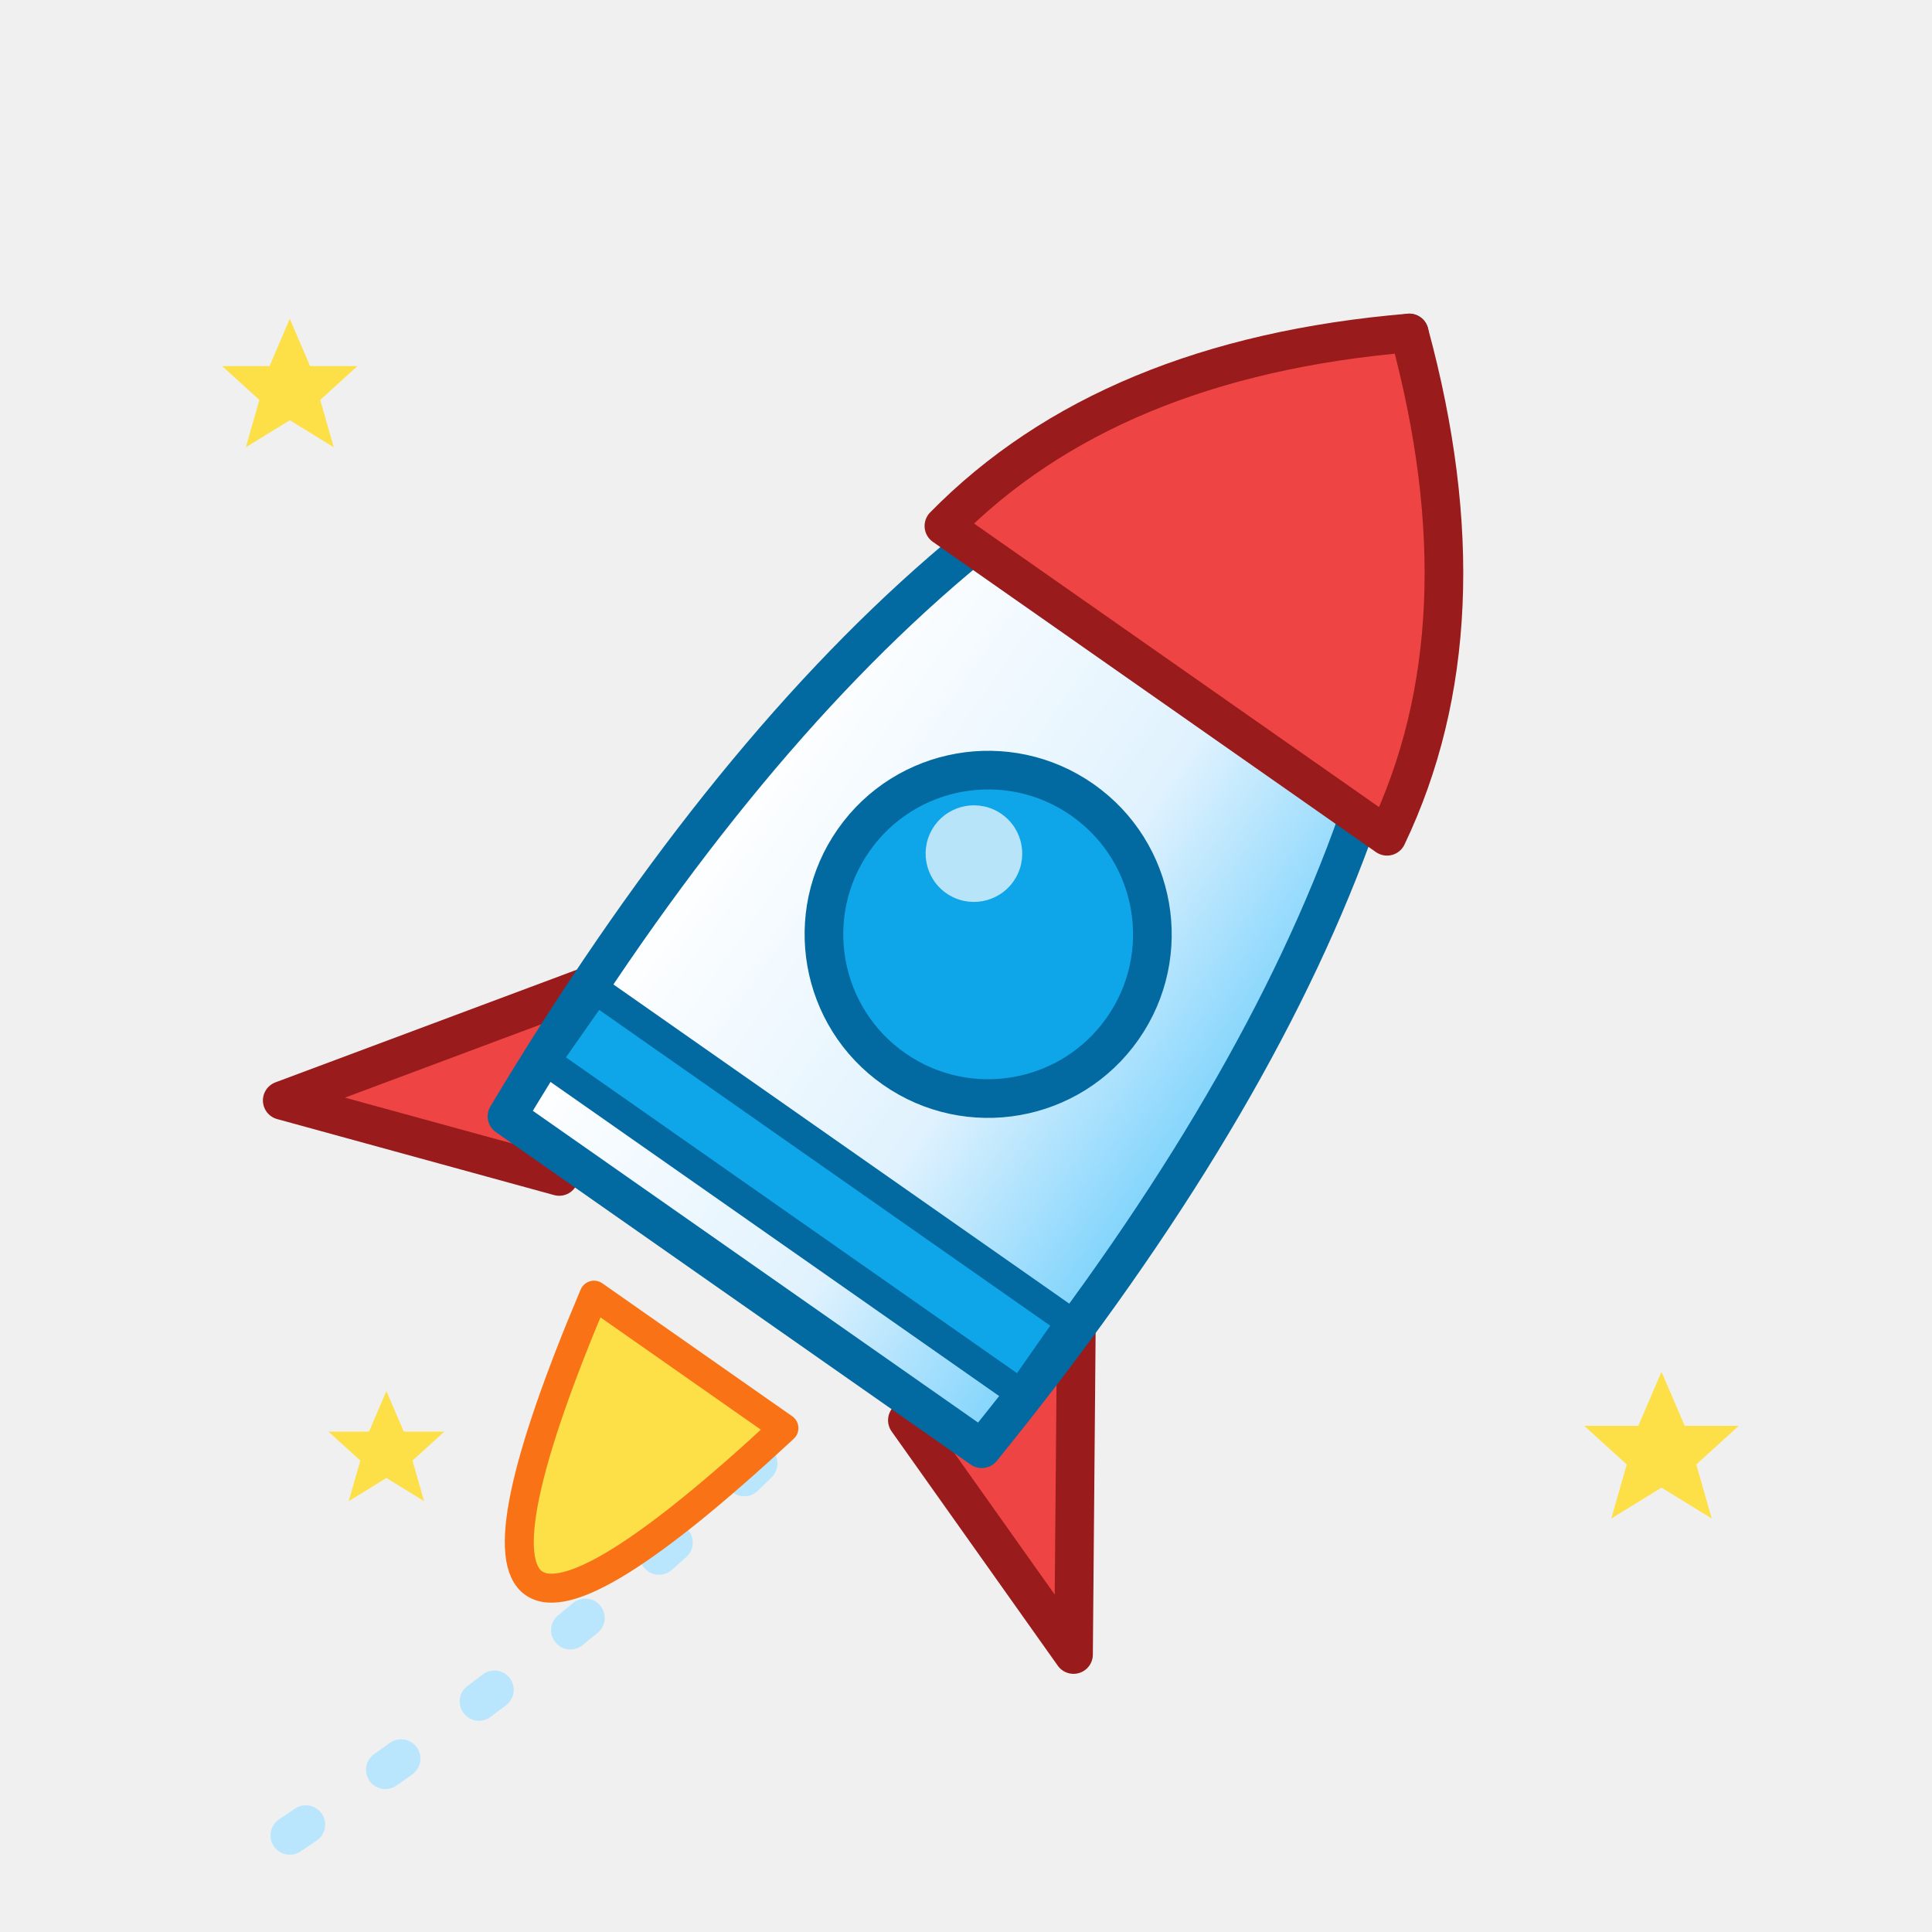
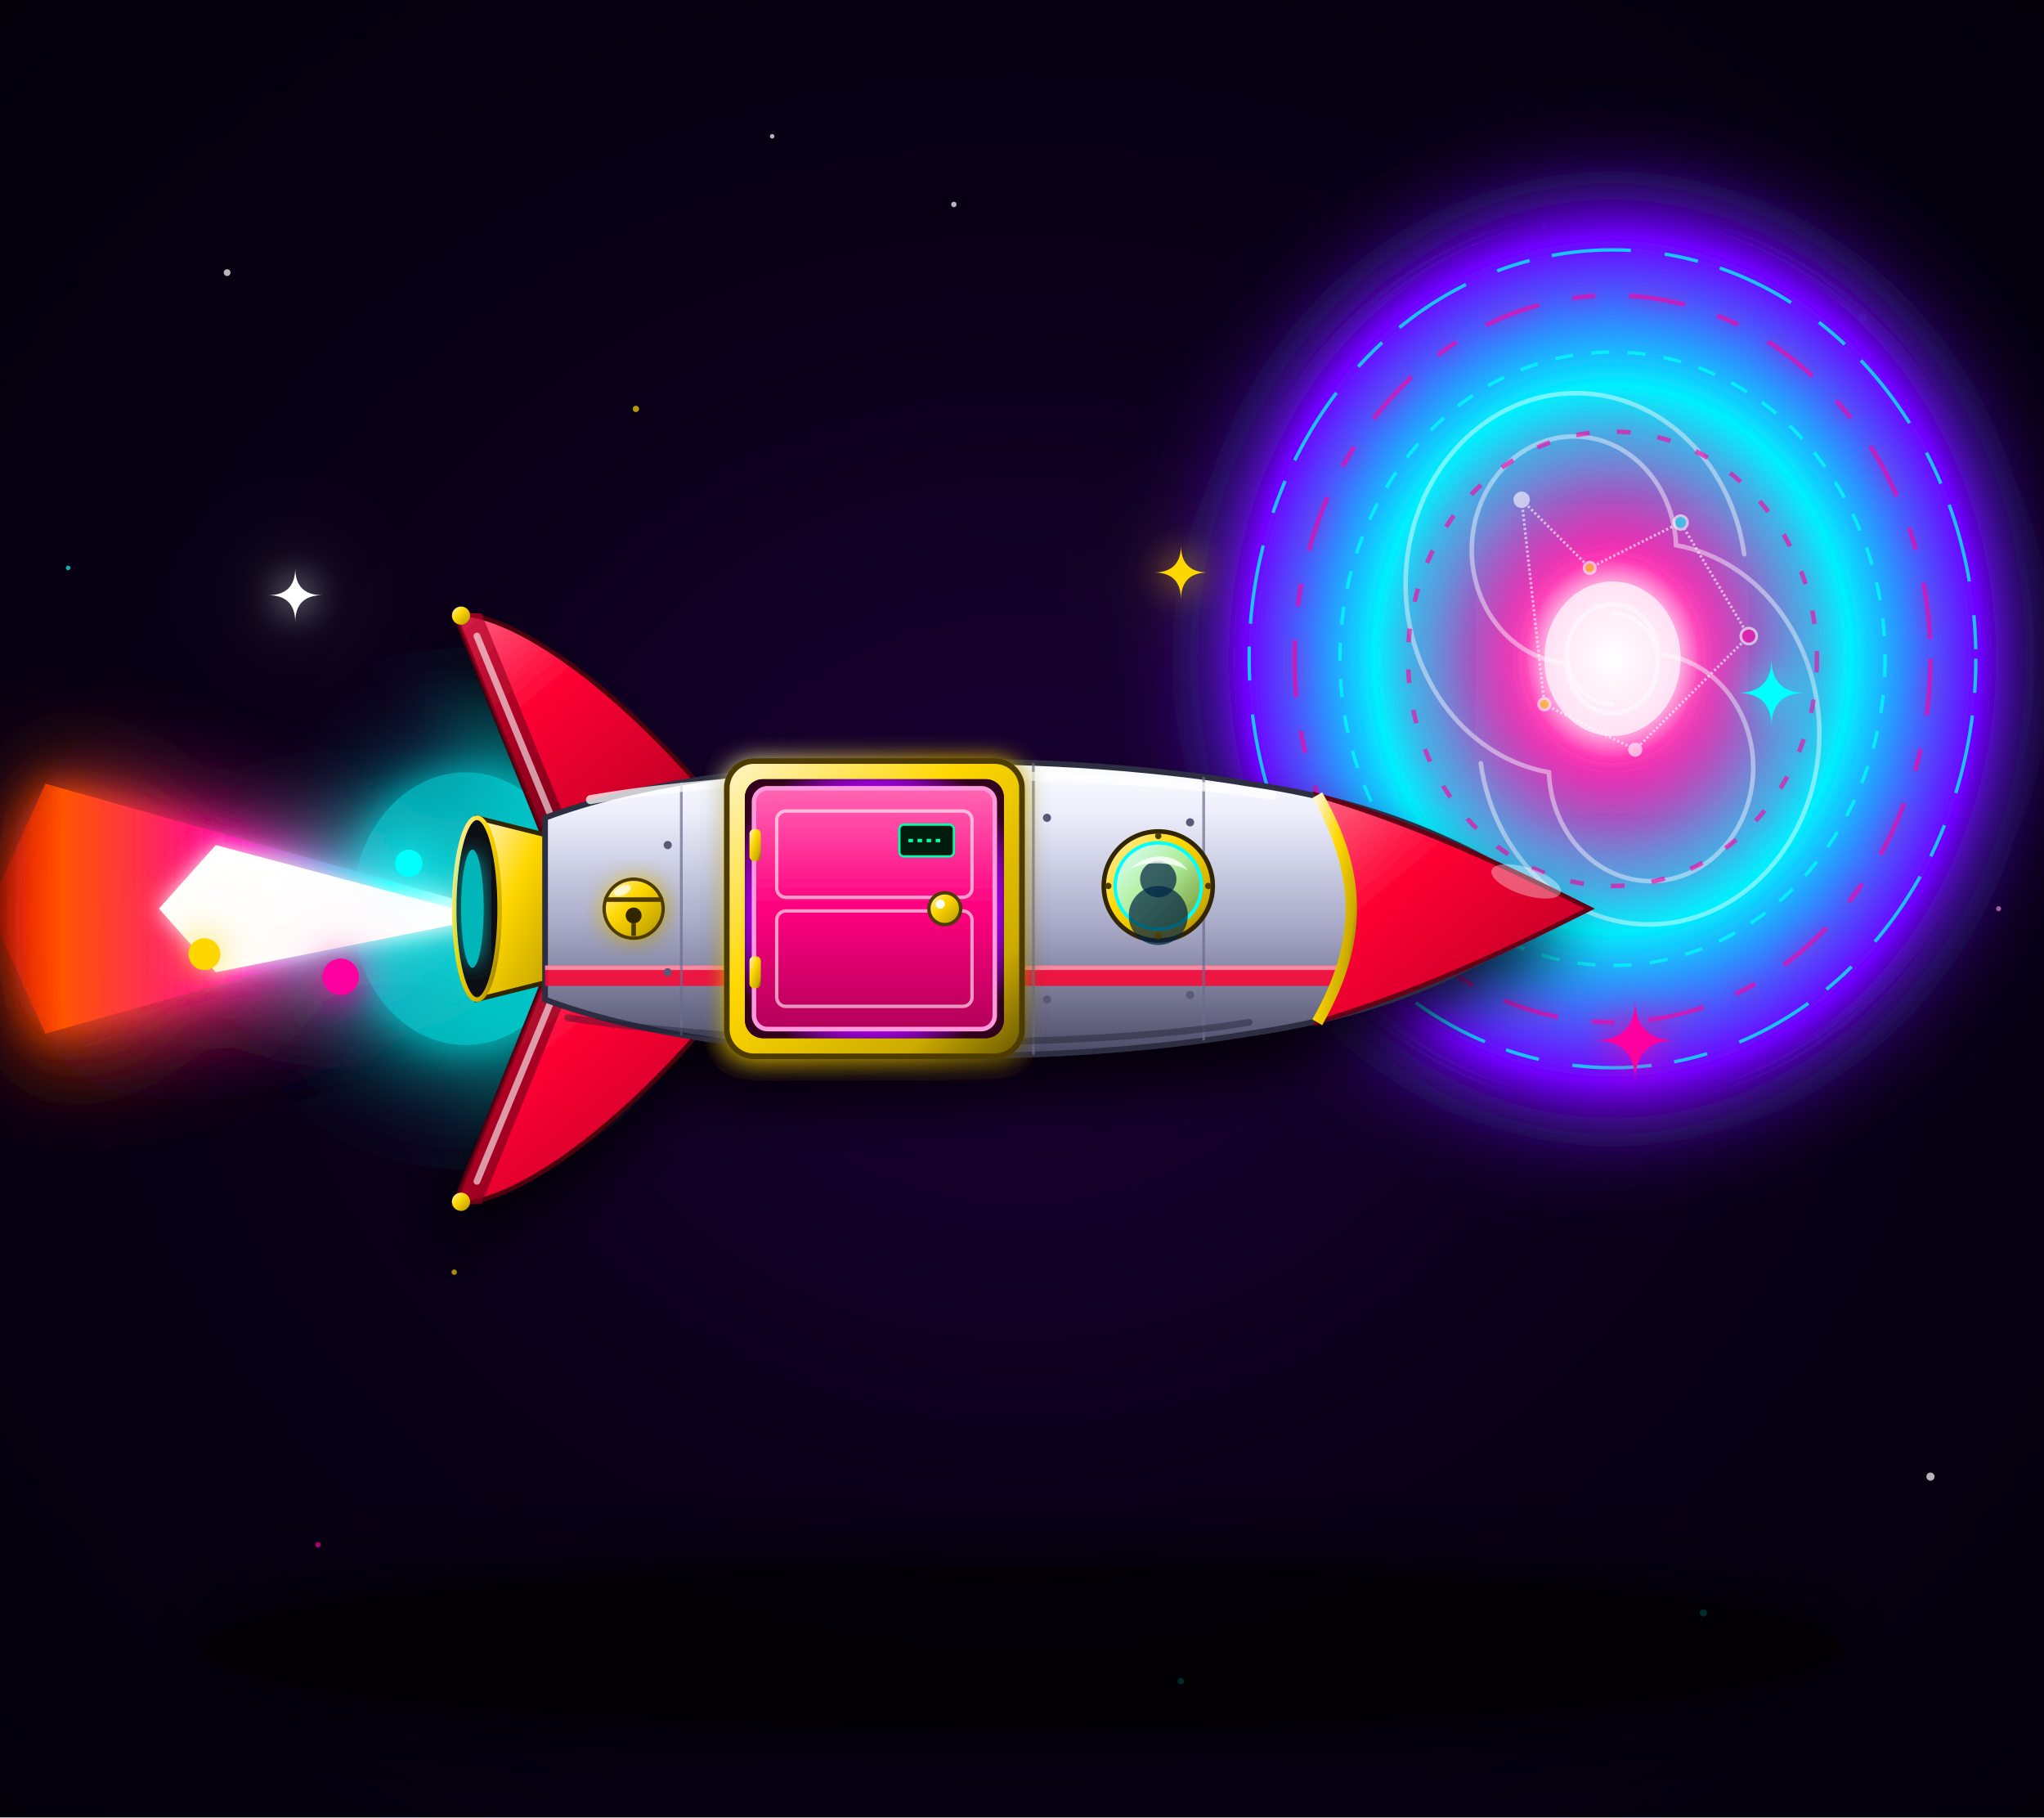
- <svg xmlns="http://www.w3.org/2000/svg" viewBox="0 0 200 200" width="200" height="200" role="img" aria-label="Rocket">
+ <svg xmlns="http://www.w3.org/2000/svg" viewBox="0 0 900 800" width="100%" height="100%" role="img" aria-labelledby="t d">
  <defs>
-     <linearGradient id="rb" x1="0" x2="1">
-       <stop offset="0" stop-color="#fff" />
-       <stop offset=".6" stop-color="#E0F2FE" />
-       <stop offset="1" stop-color="#7DD3FC" />
-     </linearGradient>
-     <path id="st" d="M0-10L3-3 10-3 4.5 2 6.5 9 0 5-6.5 9-4.5 2-10-3-3-3Z" />
+     <radialGradient id="spaceBg" cx="50%" cy="50%" r="75%">
+       <stop offset="0%" stop-color="#1c0038" />
+       <stop offset="45%" stop-color="#0a0018" />
+       <stop offset="100%" stop-color="#020008" />
+     </radialGradient>
+     <radialGradient id="portalTunnel" cx="50%" cy="50%" r="50%">
+       <stop offset="0%" stop-color="#ffffff" />
+       <stop offset="20%" stop-color="#ff00a0" />
+       <stop offset="55%" stop-color="#00f0ff" />
+       <stop offset="85%" stop-color="#7000ff" />
+       <stop offset="100%" stop-color="#000" stop-opacity="0" />
+     </radialGradient>
+     <linearGradient id="rocketRed" x1="0" y1="0" x2="1" y2="1">
+       <stop offset="0%" stop-color="#ff6685" />
+       <stop offset="35%" stop-color="#ff0033" />
+       <stop offset="75%" stop-color="#cc0029" />
+       <stop offset="100%" stop-color="#660014" />
+     </linearGradient>
+     <linearGradient id="rocketRedDark" x1="0" y1="0" x2="1" y2="1">
+       <stop offset="0%" stop-color="#c4002a" />
+       <stop offset="100%" stop-color="#4d000f" />
+     </linearGradient>
+     <linearGradient id="rocketHull" x1="0" y1="0" x2="0" y2="1">
+       <stop offset="0%" stop-color="#ffffff" />
+       <stop offset="18%" stop-color="#eceefc" />
+       <stop offset="55%" stop-color="#a9abc9" />
+       <stop offset="100%" stop-color="#4a4a66" />
+     </linearGradient>
+     <linearGradient id="goldAccent" x1="0" y1="0" x2="1" y2="1">
+       <stop offset="0%" stop-color="#fff5cc" />
+       <stop offset="40%" stop-color="#ffd700" />
+       <stop offset="80%" stop-color="#ccab00" />
+       <stop offset="100%" stop-color="#665500" />
+     </linearGradient>
+     <linearGradient id="doorPink" x1="0" y1="0" x2="0" y2="1">
+       <stop offset="0%" stop-color="#ff66b3" />
+       <stop offset="50%" stop-color="#ff007f" />
+       <stop offset="100%" stop-color="#b30059" />
+     </linearGradient>
+     <linearGradient id="plasmaFlame" x1="1" y1="0" x2="0" y2="0">
+       <stop offset="0%" stop-color="#ffffff" />
+       <stop offset="20%" stop-color="#00ffff" />
+       <stop offset="50%" stop-color="#ff00aa" />
+       <stop offset="85%" stop-color="#ff5500" />
+       <stop offset="100%" stop-color="#ff0000" stop-opacity="0" />
+     </linearGradient>
+     <linearGradient id="glassTint" x1="0" y1="0" x2="1" y2="1">
+       <stop offset="0%" stop-color="#e6ffff" stop-opacity=".9" />
+       <stop offset="50%" stop-color="#80ffff" stop-opacity=".6" />
+       <stop offset="100%" stop-color="#008080" stop-opacity=".4" />
+     </linearGradient>
+     <linearGradient id="streak" x1="1" y1="0" x2="0" y2="0">
+       <stop offset="0" stop-color="#fff" stop-opacity=".9" />
+       <stop offset="1" stop-color="#fff" stop-opacity="0" />
+     </linearGradient>
+     <radialGradient id="hatchGlow" cx="50%" cy="50%" r="60%">
+       <stop offset="0%" stop-color="#ffffff" />
+       <stop offset="35%" stop-color="#00f0ff" />
+       <stop offset="75%" stop-color="#b000ff" />
+       <stop offset="100%" stop-color="#33001a" />
+     </radialGradient>
+     <filter id="intenseGlow" x="-50%" y="-50%" width="200%" height="200%">
+       <feGaussianBlur stdDeviation="8" result="b1" />
+       <feGaussianBlur stdDeviation="22" result="b2" />
+       <feMerge>
+         <feMergeNode in="b2" />
+         <feMergeNode in="b1" />
+         <feMergeNode in="SourceGraphic" />
+       </feMerge>
+     </filter>
+     <filter id="softGlow" x="-30%" y="-30%" width="160%" height="160%">
+       <feGaussianBlur stdDeviation="5" result="blur" />
+       <feComposite in="SourceGraphic" in2="blur" operator="over" />
+     </filter>
+     <filter id="blur4" x="-30%" y="-30%" width="160%" height="160%">
+       <feGaussianBlur stdDeviation="4" />
+     </filter>
+     <filter id="dropShadow" x="-20%" y="-20%" width="140%" height="140%">
+       <feDropShadow dx="-8" dy="16" stdDeviation="14" flood-color="#000" flood-opacity=".85" />
+     </filter>
+     <clipPath id="hullClip">
+       <path d="M240,360 C320,330 460,330 550,345 C620,355 660,380 690,400 C660,420 620,445 550,455 C460,470 320,470 240,440 Z" />
+     </clipPath>
+     <clipPath id="hatchClip">
+       <rect x="8" y="8" width="114" height="114" rx="8" />
+     </clipPath>
  </defs>
-   <g fill="#FDE047">
-     <use href="#st" transform="translate(30 40) scale(.7)">
-       <animate attributeName="opacity" values="0;1;0" dur="2s" repeatCount="indefinite" />
-     </use>
-     <use href="#st" transform="translate(172 150) scale(.8)">
-       <animate attributeName="opacity" values="1;0;1" dur="2.6s" repeatCount="indefinite" />
-     </use>
-     <use href="#st" transform="translate(40 150) scale(.6)">
-       <animate attributeName="opacity" values="0;1;0" dur="3s" repeatCount="indefinite" />
-     </use>
-   </g>
-   <g fill="none" stroke="#BAE6FD" stroke-width="4" stroke-linecap="round" stroke-dasharray="2 10">
-     <path d="M30 190Q60 170 80 150" />
-   </g>
-   <g transform="rotate(35 100 100)">
-     <animateTransform additive="sum" attributeName="transform" type="translate" values="0 0;0 -5;0 0" dur="1.4s" repeatCount="indefinite" />
-     <g transform="translate(100 150)">
-       <path d="M-12 0Q0 56 12 0Z" fill="#FDE047" stroke="#F97316" stroke-width="3" stroke-linejoin="round">
-         <animateTransform attributeName="transform" type="scale" values="1 .7;1 1.25;1 .7" dur=".3s" repeatCount="indefinite" />
-       </path>
-     </g>
-     <path d="M72 120L50 152L78 142Z" fill="#EF4444" stroke="#991B1B" stroke-width="4" stroke-linejoin="round" />
-     <path d="M128 120L150 152L122 142Z" fill="#EF4444" stroke="#991B1B" stroke-width="4" stroke-linejoin="round" />
-     <path d="M100 20Q136 56 130 140H70Q64 56 100 20Z" fill="url(#rb)" stroke="#0369A1" stroke-width="4" stroke-linejoin="round" />
-     <path d="M100 20Q124 40 128 64H72Q76 40 100 20Z" fill="#EF4444" stroke="#991B1B" stroke-width="4" stroke-linejoin="round" />
-     <circle cx="100" cy="96" r="17" fill="#0EA5E9" stroke="#0369A1" stroke-width="4" />
-     <circle cx="94" cy="90" r="5" fill="#fff" opacity=".7" />
-     <rect x="70" y="124" width="60" height="9" fill="#0EA5E9" stroke="#0369A1" stroke-width="3" />
+   <style>
+     /* SVG children pivot on their own box unless told otherwise */
+     .pv { transform-box: fill-box; transform-origin: center; }
+ 
+     /* ---- Rocket drifts and banks ---- */
+     .rocket-ship { animation: rocketFlight 3.5s ease-in-out infinite alternate; transform-origin: 450px 400px; }
+     @keyframes rocketFlight {
+       0%   { transform: translate(-6px, 14px)  rotate(-1deg); }
+       100% { transform: translate(8px, -16px)  rotate(2deg); }
+     }
+     /* shadow shrinks as the rocket rises, grows as it sinks */
+     .ground-shadow { animation: shadow 3.5s ease-in-out infinite alternate; }
+     @keyframes shadow { 0% { transform: scale(1.04); opacity: .8; } 100% { transform: scale(.88); opacity: .55; } }
+ 
+     /* ---- Engine: flame stretches rearwards from the nozzle (pinned at x=210) ---- */
+     .thrust-flame { animation: flamePulse .14s ease-in-out infinite alternate; transform-origin: 215px 400px; }
+     .thrust-core  { animation: flamePulse .1s ease-in-out infinite alternate-reverse; transform-origin: 215px 400px; }
+     @keyframes flamePulse {
+       0%   { transform: scale(.85, .94); opacity: .85; }
+       100% { transform: scale(1.12, 1.06); opacity: 1; }
+     }
+     .engine-halo { animation: halo .6s ease-in-out infinite alternate; }
+     @keyframes halo { 0% { opacity: .5; } 100% { opacity: .95; } }
+ 
+     .trail-particle { animation: particleFly 2.5s linear infinite; }
+     .d1 { animation-delay: .6s; } .d2 { animation-delay: 1.2s; } .d3 { animation-delay: 1.8s; }
+     @keyframes particleFly {
+       0%   { transform: translate(0,0) scale(1);        opacity: .9; }
+       100% { transform: translate(-260px,40px) scale(.2); opacity: 0; }
+     }
+ 
+     /* ---- Portal ---- */
+     .spin-cw  { animation: spinCW 20s linear infinite; }
+     .spin-ccw { animation: spinCCW 14s linear infinite; }
+     .spin-fast{ animation: spinCW 7s linear infinite; }
+     @keyframes spinCW  { to { transform: rotate(360deg); } }
+     @keyframes spinCCW { to { transform: rotate(-360deg); } }
+     .vortex { animation: vortex 3.2s ease-in-out infinite alternate; }
+     @keyframes vortex { 0% { transform: scale(.94); opacity: .8; } 100% { transform: scale(1.06); opacity: 1; } }
+     .constellation { stroke-dasharray: 1; animation: draw 6s ease-in-out infinite; }
+     @keyframes draw { 0% { stroke-dashoffset: 1; } 45%, 80% { stroke-dashoffset: 0; } 100% { stroke-dashoffset: -1; } }
+ 
+     /* ---- Hatch: swings on a hinge at its left edge, revealing the portal behind it ---- */
+     .door-hatch { transform-box: fill-box; transform-origin: left center; animation: hatch 6s cubic-bezier(.6,0,.35,1) infinite alternate; }
+     @keyframes hatch {
+       0%, 20%   { transform: scaleX(1)   skewY(0deg); }
+       80%, 100% { transform: scaleX(.22) skewY(-9deg); }
+     }
+     .hatch-glow { animation: hatchGlow 6s ease-in-out infinite alternate; }
+     @keyframes hatchGlow { 0%, 20% { opacity: .25; } 80%, 100% { opacity: 1; } }
+     .keypad { animation: blink 1s steps(2) infinite; }
+     @keyframes blink { 50% { opacity: .2; } }
+ 
+     /* ---- Ambient ---- */
+     .s1 { animation: twinkle 1.4s ease-in-out infinite alternate; }
+     .s2 { animation: twinkle 2.2s ease-in-out infinite alternate .6s; }
+     .s3 { animation: twinkle 2.8s ease-in-out infinite alternate 1.1s; }
+     @keyframes twinkle { 0% { opacity: .2; transform: scale(.6); } 100% { opacity: 1; transform: scale(1.4); } }
+ 
+     /* speed streaks sell the forward motion */
+     .streak { animation: streak 1.6s linear infinite; }
+     @keyframes streak { 0% { transform: translateX(0); opacity: 0; } 15% { opacity: .8; } 100% { transform: translateX(-980px); opacity: 0; } }
+ 
+     @media (prefers-reduced-motion: reduce) {
+       * { animation: none !important; }
+       .streak { opacity: 0; }
+       .door-hatch { transform: scaleX(.3) skewY(-8deg); }
+     }
+   </style>
+   <rect width="900" height="800" fill="url(#spaceBg)" />
+   <g opacity=".7">
+     <circle class="pv s1" cx="100" cy="120" r="1.5" fill="#fff" />
+     <circle class="pv s2" cx="820" cy="140" r="2" fill="#00ffff" />
+     <circle class="pv s3" cx="140" cy="680" r="1.2" fill="#ff00a0" />
+     <circle class="pv s1" cx="850" cy="650" r="1.8" fill="#fff" />
+     <circle class="pv s2" cx="280" cy="180" r="1.4" fill="#ffd700" />
+     <circle class="pv s3" cx="750" cy="710" r="1.6" fill="#00f0ff" />
+     <circle class="pv s1" cx="420" cy="90" r="1.2" fill="#fff" />
+     <circle class="pv s2" cx="60" cy="400" r="1.3" fill="#fff" />
+     <circle class="pv s3" cx="520" cy="740" r="1.4" fill="#00f0ff" />
+     <circle class="pv s1" cx="880" cy="400" r="1.1" fill="#ffb3da" />
+     <circle class="pv s2" cx="340" cy="60" r="1" fill="#fff" />
+     <circle class="pv s3" cx="200" cy="560" r="1.2" fill="#ffd700" />
+     <circle class="pv s1" cx="680" cy="100" r="1.3" fill="#fff" />
+     <circle class="pv s2" cx="30" cy="250" r="1" fill="#00ffff" />
+   </g>
+   <g>
+     <rect class="streak" style="animation-delay:0s" x="900" y="110" width="150" height="2" fill="url(#streak)" />
+     <rect class="streak" style="animation-delay:-.5s" x="900" y="210" width="90" height="1.5" fill="url(#streak)" />
+     <rect class="streak" style="animation-delay:-1s" x="900" y="560" width="170" height="2" fill="url(#streak)" />
+     <rect class="streak" style="animation-delay:-.2s" x="900" y="640" width="110" height="1.5" fill="url(#streak)" />
+     <rect class="streak" style="animation-delay:-1.3s" x="900" y="70" width="120" height="1.5" fill="url(#streak)" />
+     <rect class="streak" style="animation-delay:-.8s" x="900" y="690" width="80" height="1.5" fill="url(#streak)" />
+   </g>
+   <g id="warp-portal" transform="translate(60,-30)">
+     <ellipse class="pv vortex" cx="650" cy="320" rx="190" ry="220" fill="url(#portalTunnel)" filter="url(#intenseGlow)" />
+     <g class="pv spin-fast" fill="none" stroke="#fff" stroke-width="2" stroke-linecap="round" opacity=".45">
+       <path d="M650 320 m0 -20 a20 22 0 1 1 -20 22 a45 50 0 1 1 48 -52 a75 84 0 1 1 -86 96" />
+       <path d="M650 320 m0 20 a20 22 0 1 1 20 -22 a45 50 0 1 1 -48 52 a75 84 0 1 1 86 -96" />
+     </g>
+     <g class="pv spin-cw" stroke="#00ffff" stroke-width="1.5" fill="none" opacity=".75">
+       <ellipse cx="650" cy="320" rx="160" ry="180" stroke-dasharray="15 10 35 15" />
+       <ellipse cx="650" cy="320" rx="120" ry="135" stroke-dasharray="8 8" />
+     </g>
+     <g class="pv spin-ccw" stroke="#ff00a0" stroke-width="2" fill="none" opacity=".65" filter="url(#softGlow)">
+       <ellipse cx="650" cy="320" rx="140" ry="160" stroke-dasharray="25 15 10 15" />
+       <ellipse cx="650" cy="320" rx="90" ry="100" stroke-dasharray="6 12" />
+     </g>
+     <ellipse cx="650" cy="320" rx="30" ry="34" fill="#fff" opacity=".85" filter="url(#intenseGlow)" />
+     <g stroke="#fff" stroke-width="1.2" fill="none" opacity=".6">
+       <path class="constellation" pathLength="1" d="M610 250 L640 280 L680 260 L710 310 L660 360 L620 340 Z" />
+       <circle class="pv s1" cx="610" cy="250" r="3" fill="#fff" />
+       <circle class="pv s2" cx="640" cy="280" r="2.5" fill="#ffd700" />
+       <circle class="pv s3" cx="680" cy="260" r="3" fill="#00ffff" />
+       <circle class="pv s1" cx="710" cy="310" r="3.5" fill="#ff00a0" />
+       <circle class="pv s2" cx="660" cy="360" r="2.5" fill="#fff" />
+       <circle class="pv s3" cx="620" cy="340" r="2.5" fill="#ffd700" />
+     </g>
+   </g>
+   <ellipse class="pv ground-shadow" cx="450" cy="725" rx="360" ry="35" fill="#000" opacity=".75" filter="url(#intenseGlow)" />
+   <g class="rocket-ship" filter="url(#dropShadow)">
+     <ellipse class="engine-halo" cx="205" cy="400" rx="50" ry="60" fill="#00ffff" opacity=".6" filter="url(#intenseGlow)" />
+     <g class="thrust-flame">
+       <polygon points="215,400 20,345 -5,400 20,455" fill="url(#plasmaFlame)" filter="url(#intenseGlow)" />
+     </g>
+     <g class="thrust-core">
+       <polygon points="215,404 95,372 70,400 95,428" fill="#fff" filter="url(#softGlow)" />
+     </g>
+     <g filter="url(#intenseGlow)">
+       <circle class="trail-particle" cx="180" cy="380" r="6" fill="#00ffff" />
+       <circle class="trail-particle d1" cx="150" cy="430" r="8" fill="#ff00a0" />
+       <circle class="trail-particle d2" cx="120" cy="390" r="5" fill="#fff" />
+       <circle class="trail-particle d3" cx="90" cy="420" r="7" fill="#ffd700" />
+     </g>
+     <g id="engine-mount">
+       <path d="M240,430 L200,530 C230,530 280,490 320,440 Z" fill="url(#rocketRed)" stroke="#4d000f" stroke-width="2" />
+       <path d="M240,370 L200,270 C230,270 280,310 320,360 Z" fill="url(#rocketRed)" stroke="#4d000f" stroke-width="2" />
+       <path d="M240,430 L200,530 L212,530 L252,432 Z" fill="url(#rocketRedDark)" opacity=".7" />
+       <path d="M240,370 L200,270 L212,270 L252,368 Z" fill="url(#rocketRedDark)" opacity=".7" />
+       <path d="M210 280 L245 365" stroke="#fff" stroke-width="3" stroke-linecap="round" opacity=".6" />
+       <path d="M210 520 L245 435" stroke="#fff" stroke-width="3" stroke-linecap="round" opacity=".6" />
+       <circle cx="203" cy="271" r="4" fill="url(#goldAccent)" />
+       <circle cx="203" cy="529" r="4" fill="url(#goldAccent)" />
+       <path d="M210,360 L250,370 L250,430 L210,440 Z" fill="url(#goldAccent)" stroke="#332600" stroke-width="2" />
+       <ellipse cx="210" cy="400" rx="10" ry="40" fill="#0b0b12" stroke="url(#goldAccent)" stroke-width="2" />
+       <ellipse cx="208" cy="400" rx="5" ry="26" fill="#00ffff" opacity=".7" filter="url(#softGlow)" />
+     </g>
+     <g id="fuselage">
+       <path d="M240,360 C320,330 460,330 550,345 C620,355 660,380 690,400 C660,420 620,445 550,455 C460,470 320,470 240,440 Z" fill="url(#rocketHull)" stroke="#2e2e42" stroke-width="2.5" />
+       <g clip-path="url(#hullClip)">
+         <rect x="230" y="425" width="360" height="9" fill="#ff0033" opacity=".85" />
+         <rect x="230" y="425" width="360" height="2" fill="#fff" opacity=".5" />
+         <g stroke="#6b6b8c" stroke-width="1.2" opacity=".7">
+           <line x1="300" y1="330" x2="300" y2="470" />
+           <line x1="455" y1="330" x2="455" y2="470" />
+           <line x1="530" y1="330" x2="530" y2="470" />
+         </g>
+         <g fill="#5a5a78">
+           <circle cx="294" cy="372" r="1.8" />
+           <circle cx="294" cy="428" r="1.8" />
+           <circle cx="461" cy="360" r="1.8" />
+           <circle cx="461" cy="440" r="1.8" />
+           <circle cx="524" cy="362" r="1.8" />
+           <circle cx="524" cy="438" r="1.8" />
+         </g>
+       </g>
+       <path d="M580,350 C630,365 670,385 700,400 C670,415 630,435 580,450 C600,415 600,385 580,350 Z" fill="url(#rocketRed)" stroke="#660014" stroke-width="2" />
+       <ellipse cx="672" cy="388" rx="16" ry="6" fill="#fff" opacity=".35" transform="rotate(18 672 388)" />
+       <path d="M580,350 C600,385 600,415 580,450" fill="none" stroke="url(#goldAccent)" stroke-width="5" />
+       <path d="M260 352 C340 338 480 338 560 350" fill="none" stroke="#fff" stroke-width="4" stroke-linecap="round" opacity=".75" />
+       <path d="M250 448 C340 462 480 462 550 450" fill="none" stroke="#1a1a2e" stroke-width="3" stroke-linecap="round" opacity=".4" />
+     </g>
+     <g id="anywhere-door-hatch" transform="translate(320,335)">
+       <rect x="0" y="0" width="130" height="130" rx="12" fill="url(#goldAccent)" stroke="#4d3b00" stroke-width="2.5" filter="url(#softGlow)" />
+       <rect x="8" y="8" width="114" height="114" rx="8" fill="#33001a" />
+       <g class="hatch-glow" clip-path="url(#hatchClip)">
+         <rect x="8" y="8" width="114" height="114" fill="url(#hatchGlow)" />
+         <g class="pv spin-ccw" stroke="#fff" stroke-width="1.5" fill="none" opacity=".7">
+           <ellipse cx="65" cy="65" rx="38" ry="38" stroke-dasharray="6 8" />
+           <ellipse cx="65" cy="65" rx="20" ry="20" stroke-dasharray="3 6" />
+         </g>
+         <circle class="pv s1" cx="40" cy="40" r="2" fill="#fff" />
+         <circle class="pv s2" cx="92" cy="86" r="2" fill="#ffd700" />
+         <circle class="pv s3" cx="88" cy="38" r="1.6" fill="#00ffff" />
+       </g>
+       <g class="door-hatch">
+         <rect x="12" y="12" width="106" height="106" rx="6" fill="url(#doorPink)" stroke="#ff99dd" stroke-width="2" />
+         <rect x="22" y="22" width="86" height="38" rx="4" fill="none" stroke="#fff" stroke-width="1.5" opacity=".6" />
+         <rect x="22" y="66" width="86" height="42" rx="4" fill="none" stroke="#fff" stroke-width="1.5" opacity=".6" />
+         <circle cx="96" cy="65" r="7" fill="url(#goldAccent)" stroke="#4d3b00" stroke-width="1.5" />
+         <circle cx="94" cy="63" r="2" fill="#fff" />
+         <rect x="76" y="28" width="24" height="14" rx="2" fill="#001a11" stroke="#00ffaa" stroke-width="1" />
+         <line class="keypad" x1="80" y1="35" x2="94" y2="35" stroke="#00ffaa" stroke-width="1.5" stroke-dasharray="2 2" />
+         <rect x="10" y="30" width="5" height="14" rx="2" fill="url(#goldAccent)" />
+         <rect x="10" y="86" width="5" height="14" rx="2" fill="url(#goldAccent)" />
+       </g>
+     </g>
+     <g id="porthole" transform="translate(485,365)">
+       <circle cx="25" cy="25" r="24" fill="url(#goldAccent)" stroke="#332600" stroke-width="2" />
+       <circle cx="25" cy="25" r="19" fill="url(#glassTint)" stroke="#00ffff" stroke-width="1.5" />
+       <circle cx="25" cy="22" r="8" fill="#002244" opacity=".7" />
+       <circle cx="25" cy="38" r="13" fill="#002244" opacity=".7" />
+       <path d="M12 18 C20 10 32 10 38 18 C30 14 18 14 12 18Z" fill="#fff" opacity=".8" />
+       <g fill="#4d3b00">
+         <circle cx="25" cy="3" r="1.4" />
+         <circle cx="25" cy="47" r="1.4" />
+         <circle cx="3" cy="25" r="1.4" />
+         <circle cx="47" cy="25" r="1.4" />
+       </g>
+     </g>
+     <g id="doraemon-bell-brand" transform="translate(264,385)">
+       <circle cx="15" cy="15" r="13" fill="url(#goldAccent)" stroke="#4d3b00" stroke-width="1.5" filter="url(#softGlow)" />
+       <line x1="2" y1="11" x2="28" y2="11" stroke="#4d3b00" stroke-width="2" />
+       <circle cx="15" cy="18" r="3.5" fill="#332600" />
+       <line x1="15" y1="21.5" x2="15" y2="27" stroke="#4d3b00" stroke-width="2" />
+       <ellipse cx="10" cy="7" rx="4" ry="2" fill="#fff" opacity=".7" transform="rotate(-25 10 7)" />
+     </g>
+   </g>
+   <g filter="url(#intenseGlow)">
+     <path class="pv s1" d="M780 290Q780 305 795 305Q780 305 780 320Q780 305 765 305Q780 305 780 290Z" fill="#00ffff" />
+     <path class="pv s2" d="M720 440Q720 458 738 458Q720 458 720 476Q720 458 702 458Q720 458 720 440Z" fill="#ff00a0" />
+     <path class="pv s3" d="M520 240Q520 252 532 252Q520 252 520 264Q520 252 508 252Q520 252 520 240Z" fill="#ffd700" />
+     <path class="pv s2" d="M130 250Q130 262 142 262Q130 262 130 274Q130 262 118 262Q130 262 130 250Z" fill="#fff" />
  </g>
</svg>
